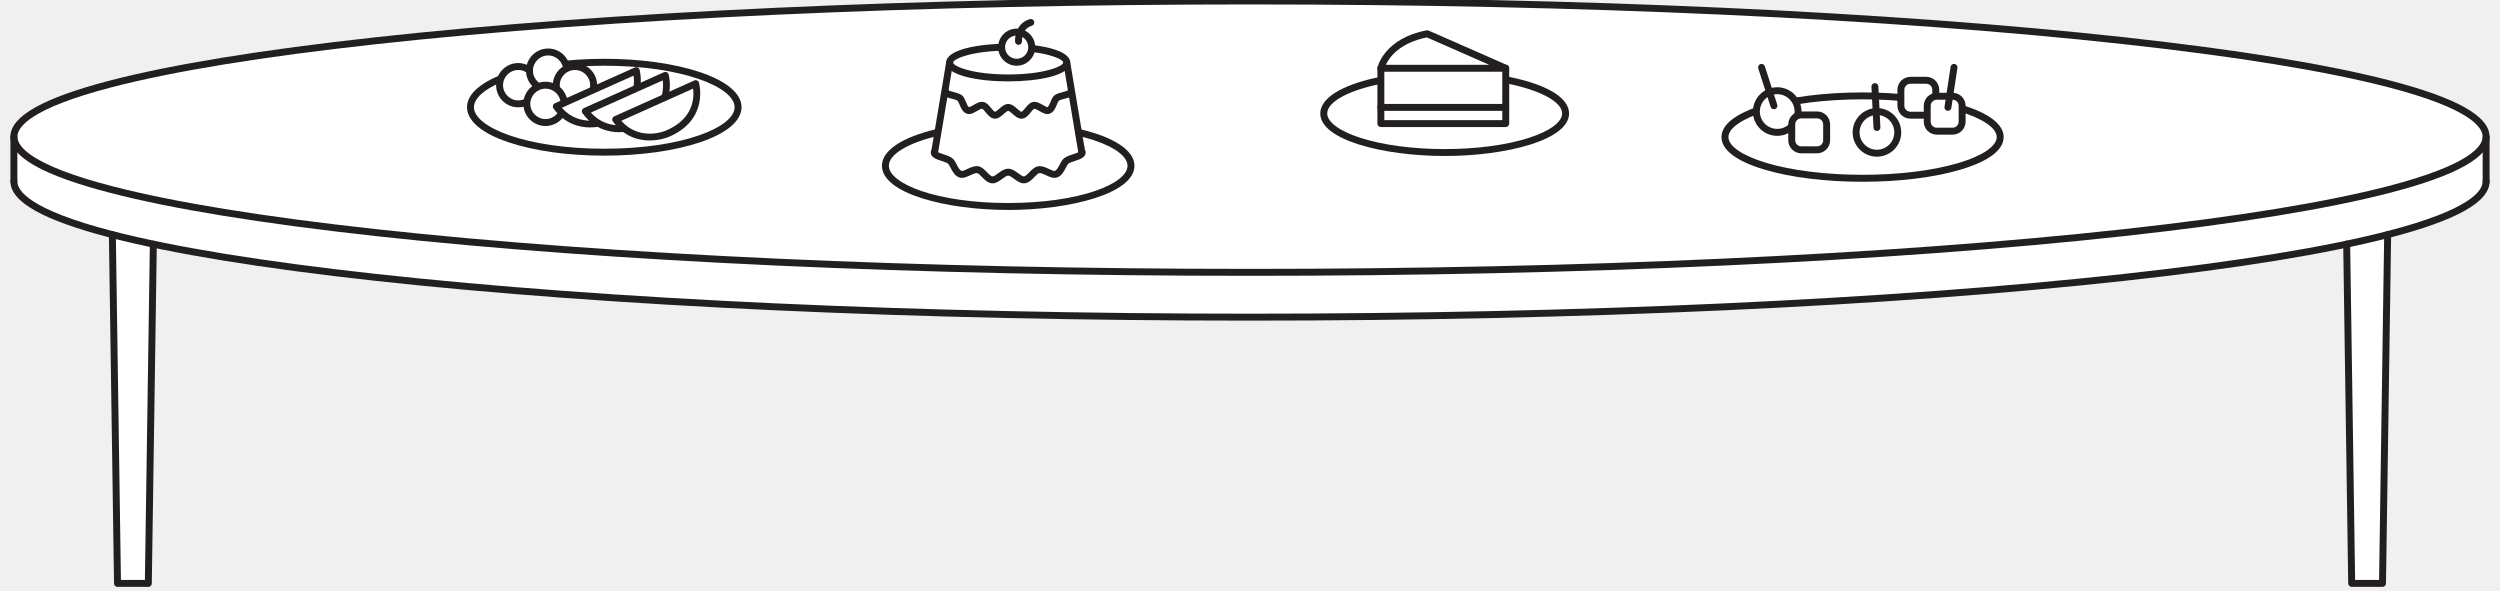
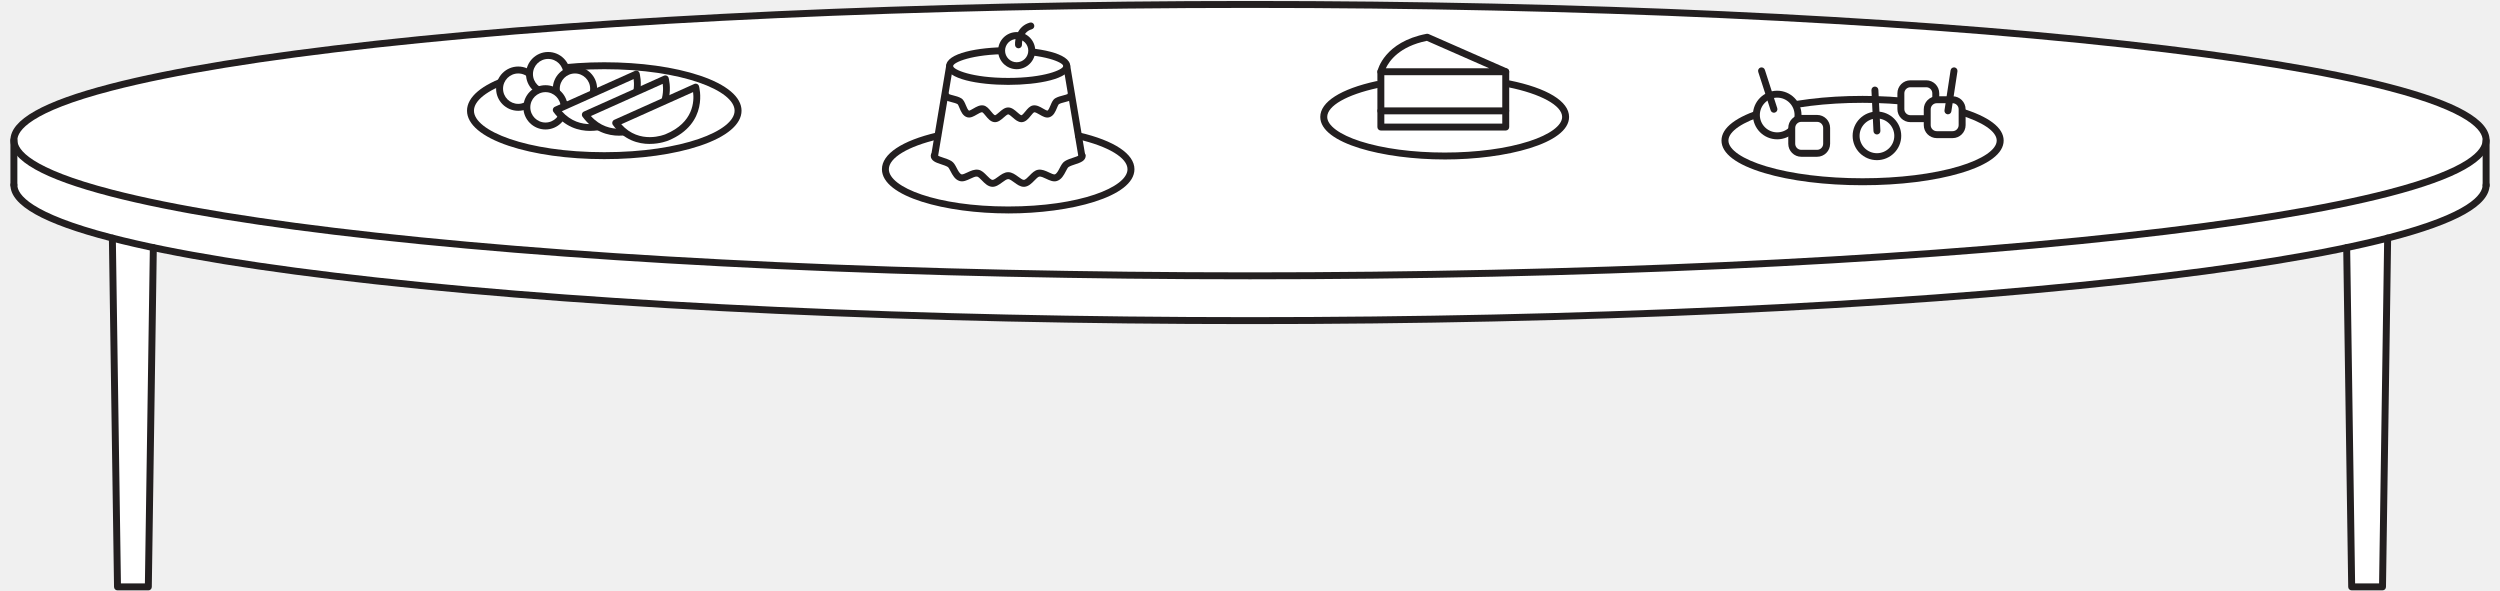
<svg xmlns="http://www.w3.org/2000/svg" width="720" height="170" viewBox="0 0 720 170" fill="none">
-   <g clip-path="url(#clip0_1943_88723)">
-     <path d="M360 0.432C163.388 0.432 4 17.928 4 39.512V52.412C4 57.848 14.112 63.024 32.38 67.728H32.36L33.84 168.176H42.716L44.156 70.46L44.092 70.444C103.46 82.952 222.64 91.492 360 91.492C497.36 91.492 616.54 82.952 675.908 70.444L675.844 70.46L677.284 168.176H686.16L687.64 67.724H687.62C705.888 63.024 716 57.848 716 52.412V39.512C716 17.928 556.612 0.432 360 0.432Z" fill="white" />
-     <path d="M360 79.44C264.872 79.44 175.436 75.372 108.16 67.988C75.416 64.392 49.7 60.204 31.724 55.54C12.396 50.52 3 45.228 3 39.36C3 33.492 12.396 28.196 31.724 23.18C49.7 18.516 75.416 14.328 108.16 10.732C175.436 3.344 264.872 -0.72 360 -0.72C455.128 -0.72 544.564 3.348 611.84 10.732C644.58 14.328 670.3 18.516 688.276 23.18C707.604 28.196 717 33.488 717 39.36C717 45.232 707.604 50.524 688.276 55.54C670.3 60.204 644.584 64.392 611.84 67.988C544.564 75.372 455.128 79.44 360 79.44ZM360 1.28C264.944 1.28 175.584 5.344 108.38 12.72C75.732 16.304 50.112 20.476 32.228 25.116C8.536 31.264 5 36.68 5 39.36C5 42.04 8.536 47.456 32.228 53.604C50.112 58.244 75.732 62.416 108.38 66C175.584 73.376 264.944 77.44 360 77.44C455.056 77.44 544.416 73.376 611.62 66C644.268 62.416 669.888 58.244 687.772 53.604C711.464 47.456 715 42.04 715 39.36C715 36.68 711.464 31.264 687.772 25.116C669.888 20.476 644.268 16.304 611.62 12.72C544.416 5.34 455.056 1.28 360 1.28Z" fill="#231F20" />
-     <path d="M360 92.34C264.872 92.34 175.436 88.272 108.16 80.888C75.416 77.292 49.7 73.104 31.724 68.44C12.396 63.424 3 58.132 3 52.26C3 51.708 3.448 51.26 4 51.26C4.552 51.26 5 51.708 5 52.26C5 54.94 8.536 60.356 32.228 66.504C50.112 71.144 75.732 75.316 108.38 78.9C175.584 86.276 264.944 90.34 360 90.34C455.056 90.34 544.416 86.276 611.62 78.9C644.268 75.316 669.888 71.144 687.772 66.504C711.464 60.356 715 54.94 715 52.26C715 51.708 715.448 51.26 716 51.26C716.552 51.26 717 51.708 717 52.26C717 58.132 707.604 63.424 688.276 68.44C670.3 73.104 644.584 77.292 611.84 80.888C544.564 88.272 455.128 92.34 360 92.34Z" fill="#231F20" />
-     <path d="M4 53.26C3.448 53.26 3 52.812 3 52.26V39.36C3 38.808 3.448 38.36 4 38.36C4.552 38.36 5 38.808 5 39.36V52.26C5 52.812 4.552 53.26 4 53.26Z" fill="#231F20" />
-     <path d="M42.715 169.024H33.84C33.291 169.024 32.847 168.584 32.84 168.04L31.36 67.588C31.352 67.036 31.791 66.58 32.343 66.572H32.359C32.904 66.572 33.352 67.008 33.359 67.556L34.828 167.024H41.731L43.16 70.296C43.167 69.744 43.615 69.304 44.175 69.312C44.727 69.32 45.167 69.776 45.16 70.328L43.719 168.044C43.712 168.592 43.267 169.028 42.719 169.028L42.715 169.024Z" fill="#231F20" />
-     <path d="M686.16 169.024H677.284C676.736 169.024 676.292 168.584 676.284 168.04L674.844 70.324C674.836 69.772 675.276 69.316 675.828 69.308C676.388 69.292 676.836 69.74 676.844 70.292L678.272 167.02H685.176L686.644 67.552C686.652 67 687.108 66.548 687.66 66.568C688.212 66.576 688.652 67.032 688.644 67.584L687.164 168.036C687.156 168.584 686.712 169.02 686.164 169.02L686.16 169.024Z" fill="#231F20" />
-     <path d="M290.36 60.464C272.484 60.464 253.996 55.7 253.996 47.732C253.996 43.356 259.764 39.5 269.816 37.156C270.352 37.032 270.892 37.364 271.016 37.904C271.14 38.44 270.808 38.98 270.268 39.104C261.464 41.156 255.992 44.464 255.992 47.736C255.992 52.92 269.8 58.468 290.356 58.468C310.912 58.468 324.72 52.92 324.72 47.736C324.72 44.452 319.22 41.14 310.364 39.088C309.828 38.964 309.492 38.424 309.616 37.888C309.74 37.348 310.276 37.016 310.816 37.14C320.924 39.484 326.72 43.348 326.72 47.74C326.72 55.708 308.232 60.472 290.356 60.472L290.36 60.464Z" fill="#231F20" />
-     <path d="M290.36 23.444C281.756 23.444 272.496 21.744 272.496 18.016C272.496 14.288 281.756 12.584 290.36 12.584C298.964 12.584 308.224 14.284 308.224 18.016C308.224 21.748 298.964 23.444 290.36 23.444ZM290.36 14.584C279.892 14.584 274.496 16.988 274.496 18.016C274.496 19.044 279.892 21.444 290.36 21.444C300.828 21.444 306.224 19.04 306.224 18.016C306.224 16.992 300.828 14.584 290.36 14.584Z" fill="#231F20" />
-     <path d="M294.849 52.8C293.829 52.8 292.941 52.148 292.085 51.52C291.485 51.076 290.801 50.576 290.361 50.576C289.921 50.576 289.241 51.076 288.637 51.52C287.725 52.188 286.785 52.88 285.685 52.796C284.485 52.7 283.585 51.78 282.793 50.964C282.337 50.496 281.765 49.912 281.421 49.852C280.933 49.768 280.141 50.144 279.445 50.472C278.433 50.948 277.389 51.444 276.357 51.128C275.013 50.716 274.329 49.4 273.777 48.344C273.533 47.872 273.197 47.228 272.973 47.092C272.441 46.768 271.717 46.532 271.017 46.304C269.629 45.848 268.053 45.336 268.053 43.836C268.053 43.284 268.501 42.836 269.053 42.836C269.577 42.836 270.005 43.24 270.049 43.752C270.273 43.956 271.089 44.224 271.637 44.404C272.405 44.656 273.277 44.94 274.009 45.384C274.713 45.812 275.121 46.592 275.549 47.424C275.945 48.188 276.397 49.052 276.941 49.22C277.229 49.308 278.013 48.94 278.589 48.668C279.557 48.212 280.653 47.696 281.761 47.888C282.745 48.056 283.497 48.828 284.225 49.576C284.773 50.136 285.393 50.772 285.841 50.808C286.201 50.84 286.893 50.328 287.453 49.916C288.301 49.292 289.265 48.584 290.361 48.584C291.457 48.584 292.421 49.292 293.269 49.916C293.825 50.324 294.525 50.84 294.881 50.808C295.333 50.772 295.949 50.136 296.497 49.576C297.225 48.828 297.977 48.056 298.961 47.888C300.069 47.696 301.165 48.216 302.133 48.672C302.705 48.944 303.489 49.312 303.781 49.224C304.325 49.056 304.777 48.192 305.173 47.428C305.605 46.6 306.013 45.816 306.713 45.388C307.445 44.944 308.317 44.66 309.085 44.408C309.637 44.228 310.453 43.96 310.677 43.756C310.721 43.244 311.149 42.84 311.673 42.84C312.225 42.84 312.673 43.288 312.673 43.84C312.673 45.34 311.097 45.852 309.705 46.308C309.005 46.536 308.285 46.772 307.749 47.096C307.525 47.232 307.189 47.876 306.945 48.348C306.397 49.404 305.713 50.72 304.365 51.132C303.337 51.448 302.289 50.956 301.277 50.476C300.577 50.144 299.785 49.772 299.301 49.856C298.957 49.916 298.389 50.5 297.929 50.968C297.137 51.78 296.237 52.704 295.037 52.8C294.973 52.804 294.909 52.808 294.849 52.808V52.8Z" fill="#231F20" />
-     <path d="M294.157 34.184C293.193 34.184 292.381 33.468 291.657 32.837C291.273 32.501 290.629 31.933 290.361 31.933C290.093 31.933 289.449 32.496 289.065 32.837C288.305 33.505 287.445 34.261 286.413 34.181C285.297 34.093 284.533 33.157 283.861 32.333C283.569 31.977 283.085 31.381 282.869 31.325C282.557 31.273 281.817 31.704 281.329 31.988C280.421 32.517 279.485 33.065 278.517 32.764C277.285 32.385 276.757 31.113 276.329 30.088C276.169 29.704 275.933 29.128 275.785 29.005C275.357 28.748 274.677 28.573 274.017 28.404C272.805 28.093 271.301 27.709 271.301 26.312C271.301 25.761 271.749 25.312 272.301 25.312C272.773 25.312 273.173 25.64 273.273 26.084C273.521 26.216 274.109 26.364 274.513 26.468C275.277 26.665 276.141 26.884 276.837 27.308C277.513 27.716 277.833 28.5 278.177 29.328C278.413 29.896 278.769 30.756 279.101 30.86C279.297 30.86 279.933 30.492 280.321 30.268C281.193 29.761 282.181 29.184 283.213 29.364C284.141 29.524 284.785 30.312 285.409 31.076C285.721 31.46 286.309 32.176 286.573 32.197C286.793 32.181 287.413 31.637 287.749 31.345C288.497 30.689 289.345 29.945 290.365 29.945C291.385 29.945 292.237 30.689 292.981 31.345C293.313 31.637 293.933 32.181 294.161 32.197C294.417 32.176 295.001 31.46 295.317 31.076C295.941 30.312 296.585 29.524 297.513 29.364C298.545 29.189 299.533 29.765 300.405 30.268C300.789 30.492 301.425 30.852 301.653 30.857C301.957 30.761 302.317 29.901 302.553 29.332C302.897 28.505 303.221 27.724 303.893 27.312C304.589 26.892 305.453 26.669 306.217 26.473C306.621 26.369 307.209 26.216 307.457 26.088C307.561 25.648 307.957 25.317 308.429 25.317C308.981 25.317 309.429 25.765 309.429 26.317C309.429 27.712 307.921 28.101 306.709 28.409C306.049 28.576 305.369 28.753 304.929 29.02C304.797 29.137 304.557 29.712 304.397 30.096C303.973 31.12 303.445 32.397 302.209 32.773C301.241 33.069 300.305 32.525 299.397 31.997C298.905 31.712 298.165 31.276 297.853 31.332C297.641 31.389 297.153 31.985 296.865 32.34C296.193 33.164 295.429 34.1 294.313 34.188C294.261 34.193 294.209 34.197 294.161 34.197L294.157 34.184Z" fill="#231F20" />
-     <path d="M311.549 44.832C311.069 44.832 310.645 44.484 310.565 43.996L306.241 18.18C306.149 17.636 306.517 17.12 307.061 17.028C307.605 16.936 308.121 17.304 308.213 17.848L312.537 43.664C312.629 44.208 312.261 44.724 311.717 44.816C311.661 44.824 311.605 44.828 311.549 44.828V44.832Z" fill="#231F20" />
-     <path d="M269.172 44.832C269.116 44.832 269.06 44.828 269.004 44.82C268.46 44.728 268.092 44.212 268.184 43.668L272.508 17.852C272.6 17.308 273.116 16.94 273.66 17.032C274.204 17.124 274.572 17.64 274.48 18.184L270.156 44C270.076 44.488 269.652 44.836 269.172 44.836V44.832Z" fill="#231F20" />
-     <path d="M292.803 17.928C295.202 17.928 297.147 15.983 297.147 13.584C297.147 11.185 295.202 9.24 292.803 9.24C290.404 9.24 288.459 11.185 288.459 13.584C288.459 15.983 290.404 17.928 292.803 17.928Z" fill="white" />
-     <path d="M292.803 18.928C289.855 18.928 287.459 16.532 287.459 13.584C287.459 10.636 289.855 8.24 292.803 8.24C295.751 8.24 298.147 10.636 298.147 13.584C298.147 16.532 295.751 18.928 292.803 18.928ZM292.803 10.24C290.959 10.24 289.459 11.74 289.459 13.584C289.459 15.428 290.959 16.928 292.803 16.928C294.647 16.928 296.147 15.428 296.147 13.584C296.147 11.74 294.647 10.24 292.803 10.24Z" fill="#231F20" />
-     <path d="M293.328 12.912C292.8 12.912 292.36 12.5 292.332 11.968C292.236 10.176 293.004 6.52 296.612 5.508C297.144 5.36 297.696 5.668 297.844 6.2C297.992 6.732 297.684 7.284 297.152 7.432C294.196 8.264 294.324 11.716 294.328 11.864C294.352 12.416 293.928 12.884 293.38 12.912C293.364 12.912 293.344 12.912 293.328 12.912Z" fill="#231F20" />
-     <path d="M174.032 44.828C163.636 44.828 153.844 43.464 146.468 40.984C138.752 38.392 134.5 34.8 134.5 30.88C134.5 26.96 138.748 23.368 146.468 20.776C153.844 18.296 163.636 16.932 174.032 16.932C184.428 16.932 194.22 18.296 201.596 20.776C209.312 23.368 213.564 26.96 213.564 30.88C213.564 34.8 209.316 38.392 201.596 40.984C194.22 43.464 184.428 44.828 174.032 44.828ZM174.032 18.928C151.58 18.928 136.5 25.108 136.5 30.88C136.5 36.652 151.58 42.832 174.032 42.832C196.484 42.832 211.564 36.652 211.564 30.88C211.564 25.108 196.484 18.928 174.032 18.928Z" fill="#231F20" />
-     <path d="M149.253 29.912C152.222 29.912 154.629 27.505 154.629 24.536C154.629 21.567 152.222 19.16 149.253 19.16C146.284 19.16 143.877 21.567 143.877 24.536C143.877 27.505 146.284 29.912 149.253 29.912Z" fill="white" />
-     <path d="M149.253 30.912C145.737 30.912 142.877 28.052 142.877 24.536C142.877 21.02 145.737 18.16 149.253 18.16C152.769 18.16 155.629 21.02 155.629 24.536C155.629 28.052 152.769 30.912 149.253 30.912ZM149.253 20.16C146.841 20.16 144.877 22.124 144.877 24.536C144.877 26.948 146.841 28.912 149.253 28.912C151.665 28.912 153.629 26.948 153.629 24.536C153.629 22.124 151.665 20.16 149.253 20.16Z" fill="#231F20" />
-     <path d="M157.868 25.724C160.837 25.724 163.244 23.317 163.244 20.348C163.244 17.379 160.837 14.972 157.868 14.972C154.899 14.972 152.492 17.379 152.492 20.348C152.492 23.317 154.899 25.724 157.868 25.724Z" fill="white" />
-     <path d="M157.868 26.724C154.352 26.724 151.492 23.864 151.492 20.348C151.492 16.832 154.352 13.972 157.868 13.972C161.384 13.972 164.244 16.832 164.244 20.348C164.244 23.864 161.384 26.724 157.868 26.724ZM157.868 15.972C155.456 15.972 153.492 17.936 153.492 20.348C153.492 22.76 155.456 24.724 157.868 24.724C160.28 24.724 162.244 22.76 162.244 20.348C162.244 17.936 160.28 15.972 157.868 15.972Z" fill="#231F20" />
-     <path d="M165.589 29.912C168.558 29.912 170.965 27.505 170.965 24.536C170.965 21.567 168.558 19.16 165.589 19.16C162.62 19.16 160.213 21.567 160.213 24.536C160.213 27.505 162.62 29.912 165.589 29.912Z" fill="white" />
-     <path d="M165.589 30.912C162.073 30.912 159.213 28.052 159.213 24.536C159.213 21.02 162.073 18.16 165.589 18.16C169.105 18.16 171.965 21.02 171.965 24.536C171.965 28.052 169.105 30.912 165.589 30.912ZM165.589 20.16C163.177 20.16 161.213 22.124 161.213 24.536C161.213 26.948 163.177 28.912 165.589 28.912C168.001 28.912 169.965 26.948 169.965 24.536C169.965 22.124 168.001 20.16 165.589 20.16Z" fill="#231F20" />
-     <path d="M157.105 35.289C160.074 35.289 162.481 32.882 162.481 29.913C162.481 26.944 160.074 24.537 157.105 24.537C154.135 24.537 151.729 26.944 151.729 29.913C151.729 32.882 154.135 35.289 157.105 35.289Z" fill="white" />
-     <path d="M157.105 36.289C153.589 36.289 150.729 33.429 150.729 29.913C150.729 26.397 153.589 23.537 157.105 23.537C160.621 23.537 163.481 26.397 163.481 29.913C163.481 33.429 160.621 36.289 157.105 36.289ZM157.105 25.537C154.693 25.537 152.729 27.501 152.729 29.913C152.729 32.325 154.693 34.289 157.105 34.289C159.517 34.289 161.481 32.325 161.481 29.913C161.481 27.501 159.517 25.537 157.105 25.537Z" fill="#231F20" />
-     <path d="M160.213 30.66L183.233 20.344C183.233 20.344 186.145 30.184 174.965 34.816C174.965 34.816 166.085 38.624 160.213 30.66Z" fill="white" />
-     <path d="M169.989 36.704C166.749 36.704 162.641 35.636 159.409 31.256C159.229 31.012 159.169 30.7 159.245 30.408C159.321 30.116 159.529 29.872 159.805 29.748L182.825 19.432C183.089 19.312 183.389 19.316 183.653 19.432C183.917 19.552 184.113 19.78 184.193 20.056C184.225 20.164 187.221 30.816 175.349 35.736C175.309 35.752 173.033 36.696 169.989 36.696V36.704ZM161.805 31.044C167.081 36.972 174.253 34.036 174.569 33.9C182.689 30.536 182.825 24.34 182.489 21.776L161.801 31.044H161.805Z" fill="#231F20" />
-     <path d="M168.584 32.036L191.604 21.72C191.604 21.72 194.516 31.56 183.336 36.192C183.336 36.192 174.456 40 168.584 32.036Z" fill="white" />
-     <path d="M178.36 38.08C175.12 38.08 171.012 37.012 167.78 32.632C167.6 32.388 167.54 32.076 167.616 31.784C167.692 31.492 167.9 31.248 168.176 31.124L191.196 20.808C191.46 20.688 191.76 20.692 192.024 20.808C192.288 20.928 192.484 21.156 192.564 21.432C192.596 21.54 195.592 32.192 183.72 37.112C183.68 37.128 181.404 38.072 178.36 38.072V38.08ZM170.18 32.42C175.496 38.368 182.864 35.312 182.944 35.276C191.064 31.912 191.2 25.716 190.868 23.152L170.18 32.42Z" fill="#231F20" />
-     <path d="M177.328 34.412L200.348 24.096C200.348 24.096 203.26 33.936 192.08 38.568C192.08 38.568 183.2 42.376 177.328 34.412Z" fill="white" />
-     <path d="M187.104 40.456C183.868 40.456 179.756 39.388 176.524 35.008C176.344 34.764 176.284 34.452 176.36 34.16C176.436 33.868 176.644 33.624 176.92 33.5L199.94 23.184C200.204 23.064 200.504 23.068 200.768 23.184C201.032 23.304 201.228 23.532 201.308 23.808C201.34 23.916 204.336 34.568 192.464 39.488C192.424 39.504 190.148 40.448 187.104 40.448V40.456ZM178.924 34.792C184.2 40.72 191.372 37.784 191.688 37.648C199.808 34.284 199.944 28.088 199.608 25.524L178.92 34.792H178.924Z" fill="#231F20" />
-     <path d="M416.068 44.924C398.456 44.924 380.236 40.34 380.236 32.676C380.236 28.364 386.12 24.608 396.38 22.372C396.92 22.252 397.452 22.596 397.572 23.136C397.688 23.676 397.348 24.208 396.808 24.328C387.82 26.288 382.24 29.488 382.24 32.68C382.24 35.144 385.796 37.76 391.748 39.684C398.232 41.776 406.868 42.932 416.068 42.932C425.268 42.932 433.908 41.78 440.388 39.684C446.344 37.76 449.896 35.144 449.896 32.68C449.896 29.388 443.772 26.024 434.292 24.112C433.752 24.004 433.4 23.476 433.508 22.936C433.616 22.396 434.144 22.044 434.688 22.152C445.624 24.356 451.896 28.196 451.896 32.68C451.896 40.348 433.68 44.928 416.064 44.928L416.068 44.924Z" fill="#231F20" />
-     <path d="M433.652 36.592H397.687C397.135 36.592 396.688 36.144 396.688 35.592V19.66C396.688 19.108 397.135 18.66 397.687 18.66C398.239 18.66 398.687 19.108 398.687 19.66V34.592H432.652V19.66C432.652 19.108 433.1 18.66 433.652 18.66C434.204 18.66 434.652 19.108 434.652 19.66V35.592C434.652 36.144 434.204 36.592 433.652 36.592Z" fill="#231F20" />
-     <path d="M433.652 31.924H397.687C397.135 31.924 396.688 31.476 396.688 30.924C396.688 30.372 397.135 29.924 397.687 29.924H433.652C434.204 29.924 434.652 30.372 434.652 30.924C434.652 31.476 434.204 31.924 433.652 31.924Z" fill="#231F20" />
-     <path d="M433.652 20.66H397.688C397.384 20.66 397.096 20.524 396.908 20.284C396.72 20.048 396.648 19.736 396.712 19.44C396.788 19.1 398.708 11.064 410.86 8.74C411.06 8.7 411.264 8.724 411.452 8.808L434.056 18.74C434.488 18.932 434.728 19.4 434.632 19.86C434.536 20.324 434.128 20.656 433.652 20.656V20.66ZM399.12 18.66H428.892L410.932 10.768C403.012 12.372 400.1 16.564 399.12 18.66Z" fill="#231F20" />
-     <path d="M536.421 52.348C525.741 52.348 515.685 51.1 508.109 48.828C500.049 46.416 495.789 43.18 495.789 39.48C495.789 35.78 500.049 32.544 508.109 30.132C515.685 27.864 525.741 26.616 536.421 26.616C547.101 26.616 557.157 27.864 564.733 30.132C572.793 32.544 577.053 35.78 577.053 39.48C577.053 43.18 572.793 46.416 564.733 48.828C557.157 51.096 547.101 52.348 536.421 52.348ZM536.421 28.612C525.929 28.612 516.077 29.832 508.685 32.044C501.865 34.088 497.789 36.864 497.789 39.476C497.789 42.088 501.861 44.868 508.685 46.908C516.081 49.124 525.929 50.34 536.421 50.34C546.913 50.34 556.765 49.12 564.157 46.908C570.981 44.864 575.053 42.088 575.053 39.476C575.053 36.864 570.981 34.084 564.157 32.044C556.761 29.828 546.913 28.612 536.421 28.612Z" fill="#231F20" />
-     <path d="M511.836 38.124C515.15 38.124 517.836 35.438 517.836 32.124C517.836 28.81 515.15 26.124 511.836 26.124C508.522 26.124 505.836 28.81 505.836 32.124C505.836 35.438 508.522 38.124 511.836 38.124Z" fill="white" />
-     <path d="M511.836 39.124C507.976 39.124 504.836 35.984 504.836 32.124C504.836 28.264 507.976 25.124 511.836 25.124C515.696 25.124 518.836 28.264 518.836 32.124C518.836 35.984 515.696 39.124 511.836 39.124ZM511.836 27.12C509.08 27.12 506.836 29.364 506.836 32.12C506.836 34.876 509.08 37.12 511.836 37.12C514.592 37.12 516.836 34.876 516.836 32.12C516.836 29.364 514.592 27.12 511.836 27.12Z" fill="#231F20" />
-     <path d="M540.557 44.124C543.87 44.124 546.557 41.438 546.557 38.124C546.557 34.81 543.87 32.124 540.557 32.124C537.243 32.124 534.557 34.81 534.557 38.124C534.557 41.438 537.243 44.124 540.557 44.124Z" fill="white" />
-     <path d="M540.557 45.124C536.697 45.124 533.557 41.984 533.557 38.124C533.557 34.264 536.697 31.124 540.557 31.124C544.417 31.124 547.557 34.264 547.557 38.124C547.557 41.984 544.417 45.124 540.557 45.124ZM540.557 33.124C537.801 33.124 535.557 35.368 535.557 38.124C535.557 40.88 537.801 43.124 540.557 43.124C543.313 43.124 545.557 40.88 545.557 38.124C545.557 35.368 543.313 33.124 540.557 33.124Z" fill="#231F20" />
-     <path d="M523.325 33.096H518.769C517.252 33.096 516.021 34.327 516.021 35.844V40.4C516.021 41.918 517.252 43.148 518.769 43.148H523.325C524.843 43.148 526.073 41.918 526.073 40.4V35.844C526.073 34.327 524.843 33.096 523.325 33.096Z" fill="white" />
-     <path d="M523.325 44.152H518.769C516.701 44.152 515.021 42.472 515.021 40.404V35.848C515.021 33.78 516.701 32.1 518.769 32.1H523.325C525.393 32.1 527.073 33.78 527.073 35.848V40.404C527.073 42.472 525.393 44.152 523.325 44.152ZM518.769 34.096C517.805 34.096 517.021 34.88 517.021 35.844V40.4C517.021 41.364 517.805 42.148 518.769 42.148H523.325C524.289 42.148 525.073 41.364 525.073 40.4V35.844C525.073 34.88 524.289 34.096 523.325 34.096H518.769Z" fill="#231F20" />
-     <path d="M554.755 23.124H550.199C548.681 23.124 547.451 24.354 547.451 25.872V30.428C547.451 31.946 548.681 33.176 550.199 33.176H554.755C556.273 33.176 557.503 31.946 557.503 30.428V25.872C557.503 24.354 556.273 23.124 554.755 23.124Z" fill="white" />
-     <path d="M554.755 34.18H550.199C548.131 34.18 546.451 32.5 546.451 30.432V25.876C546.451 23.808 548.131 22.128 550.199 22.128H554.755C556.823 22.128 558.503 23.808 558.503 25.876V30.432C558.503 32.5 556.823 34.18 554.755 34.18ZM550.199 24.124C549.235 24.124 548.451 24.908 548.451 25.872V30.428C548.451 31.392 549.235 32.176 550.199 32.176H554.755C555.719 32.176 556.503 31.392 556.503 30.428V25.872C556.503 24.908 555.719 24.124 554.755 24.124H550.199Z" fill="#231F20" />
-     <path d="M562.345 27.724H557.789C556.271 27.724 555.041 28.954 555.041 30.472V35.028C555.041 36.546 556.271 37.776 557.789 37.776H562.345C563.863 37.776 565.093 36.546 565.093 35.028V30.472C565.093 28.954 563.863 27.724 562.345 27.724Z" fill="white" />
-     <path d="M562.349 38.78H557.793C555.725 38.78 554.045 37.1 554.045 35.032V30.476C554.045 28.408 555.725 26.728 557.793 26.728H562.349C564.417 26.728 566.097 28.408 566.097 30.476V35.032C566.097 37.1 564.417 38.78 562.349 38.78ZM557.789 28.724C556.825 28.724 556.041 29.508 556.041 30.472V35.028C556.041 35.992 556.825 36.776 557.789 36.776H562.345C563.309 36.776 564.093 35.992 564.093 35.028V30.472C564.093 29.508 563.309 28.724 562.345 28.724H557.789Z" fill="#231F20" />
-     <path d="M510.896 31.464C510.472 31.464 510.08 31.196 509.944 30.772L506.372 19.712C506.204 19.188 506.492 18.624 507.016 18.452C507.54 18.284 508.104 18.572 508.276 19.096L511.848 30.156C512.016 30.68 511.728 31.244 511.204 31.416C511.1 31.448 511 31.464 510.896 31.464Z" fill="#231F20" />
-     <path d="M561.005 31.924C560.953 31.924 560.905 31.924 560.853 31.912C560.309 31.828 559.933 31.32 560.013 30.772L561.765 19.252C561.849 18.704 562.361 18.332 562.905 18.412C563.449 18.496 563.825 19.004 563.745 19.552L561.993 31.072C561.917 31.568 561.493 31.92 561.005 31.92V31.924Z" fill="#231F20" />
-     <path d="M540.556 37.728C540.028 37.728 539.584 37.312 539.56 36.776L538.976 24.98C538.948 24.428 539.372 23.96 539.924 23.932C540.476 23.908 540.944 24.328 540.972 24.88L541.556 36.676C541.584 37.228 541.16 37.696 540.608 37.724C540.592 37.724 540.576 37.724 540.556 37.724V37.728Z" fill="#231F20" />
-     <path d="M716 53.428C715.448 53.428 715 52.98 715 52.428V39.528C715 38.976 715.448 38.528 716 38.528C716.552 38.528 717 38.976 717 39.528V52.428C717 52.98 716.552 53.428 716 53.428Z" fill="#231F20" />
+   <g clip-path="url(#clip0_2054_95055)">
+     <path d="M360 1.432C163.388 1.432 4 18.928 4 40.512V53.412C4 58.848 14.112 64.024 32.38 68.728H32.36L33.84 169.176H42.716L44.156 71.46L44.092 71.444C103.46 83.952 222.64 92.492 360 92.492C497.36 92.492 616.54 83.952 675.908 71.444L675.844 71.46L677.284 169.176H686.16L687.64 68.724H687.62C705.888 64.024 716 58.848 716 53.412V40.512C716 18.928 556.612 1.432 360 1.432Z" fill="white" />
+     <path d="M360 80.44C264.872 80.44 175.436 76.372 108.16 68.988C75.416 65.392 49.7 61.204 31.724 56.54C12.396 51.52 3 46.228 3 40.36C3 34.492 12.396 29.196 31.724 24.18C49.7 19.516 75.416 15.328 108.16 11.732C175.436 4.344 264.872 0.28 360 0.28C455.128 0.28 544.564 4.348 611.84 11.732C644.58 15.328 670.3 19.516 688.276 24.18C707.604 29.196 717 34.488 717 40.36C717 46.232 707.604 51.524 688.276 56.54C670.3 61.204 644.584 65.392 611.84 68.988C544.564 76.372 455.128 80.44 360 80.44ZM360 2.28C264.944 2.28 175.584 6.344 108.38 13.72C75.732 17.304 50.112 21.476 32.228 26.116C8.536 32.264 5 37.68 5 40.36C5 43.04 8.536 48.456 32.228 54.604C50.112 59.244 75.732 63.416 108.38 67C175.584 74.376 264.944 78.44 360 78.44C455.056 78.44 544.416 74.376 611.62 67C644.268 63.416 669.888 59.244 687.772 54.604C711.464 48.456 715 43.04 715 40.36C715 37.68 711.464 32.264 687.772 26.116C669.888 21.476 644.268 17.304 611.62 13.72C544.416 6.34 455.056 2.28 360 2.28Z" fill="#231F20" />
+     <path d="M360 93.34C264.872 93.34 175.436 89.272 108.16 81.888C75.416 78.292 49.7 74.104 31.724 69.44C12.396 64.424 3 59.132 3 53.26C3 52.708 3.448 52.26 4 52.26C4.552 52.26 5 52.708 5 53.26C5 55.94 8.536 61.356 32.228 67.504C50.112 72.144 75.732 76.316 108.38 79.9C175.584 87.276 264.944 91.34 360 91.34C455.056 91.34 544.416 87.276 611.62 79.9C644.268 76.316 669.888 72.144 687.772 67.504C711.464 61.356 715 55.94 715 53.26C715 52.708 715.448 52.26 716 52.26C716.552 52.26 717 52.708 717 53.26C717 59.132 707.604 64.424 688.276 69.44C670.3 74.104 644.584 78.292 611.84 81.888C544.564 89.272 455.128 93.34 360 93.34Z" fill="#231F20" />
+     <path d="M4 54.26C3.448 54.26 3 53.812 3 53.26V40.36C3 39.808 3.448 39.36 4 39.36C4.552 39.36 5 39.808 5 40.36V53.26C5 53.812 4.552 54.26 4 54.26Z" fill="#231F20" />
+     <path d="M42.715 170.024H33.84C33.291 170.024 32.847 169.584 32.84 169.04L31.36 68.588C31.352 68.036 31.791 67.58 32.343 67.572H32.359C32.904 67.572 33.352 68.008 33.359 68.556L34.828 168.024H41.731L43.16 71.296C43.167 70.744 43.615 70.304 44.175 70.312C44.727 70.32 45.167 70.776 45.16 71.328L43.719 169.044C43.712 169.592 43.267 170.028 42.719 170.028L42.715 170.024Z" fill="#231F20" />
+     <path d="M686.16 170.024H677.284C676.736 170.024 676.292 169.584 676.284 169.04L674.844 71.324C674.836 70.772 675.276 70.316 675.828 70.308C676.388 70.292 676.836 70.74 676.844 71.292L678.272 168.02H685.176L686.644 68.552C686.652 68 687.108 67.548 687.66 67.568C688.212 67.576 688.652 68.032 688.644 68.584L687.164 169.036C687.156 169.584 686.712 170.02 686.164 170.02L686.16 170.024Z" fill="#231F20" />
+     <path d="M290.36 61.464C272.484 61.464 253.996 56.7 253.996 48.732C253.996 44.356 259.764 40.5 269.816 38.156C270.352 38.032 270.892 38.364 271.016 38.904C271.14 39.44 270.808 39.98 270.268 40.104C261.464 42.156 255.992 45.464 255.992 48.736C255.992 53.92 269.8 59.468 290.356 59.468C310.912 59.468 324.72 53.92 324.72 48.736C324.72 45.452 319.22 42.14 310.364 40.088C309.828 39.964 309.492 39.424 309.616 38.888C309.74 38.348 310.276 38.016 310.816 38.14C320.924 40.484 326.72 44.348 326.72 48.74C326.72 56.708 308.232 61.472 290.356 61.472L290.36 61.464Z" fill="#231F20" />
+     <path d="M290.36 24.444C281.756 24.444 272.496 22.744 272.496 19.016C272.496 15.288 281.756 13.584 290.36 13.584C298.964 13.584 308.224 15.284 308.224 19.016C308.224 22.748 298.964 24.444 290.36 24.444ZM290.36 15.584C279.892 15.584 274.496 17.988 274.496 19.016C274.496 20.044 279.892 22.444 290.36 22.444C300.828 22.444 306.224 20.04 306.224 19.016C306.224 17.992 300.828 15.584 290.36 15.584Z" fill="#231F20" />
+     <path d="M294.849 53.8C293.829 53.8 292.941 53.148 292.085 52.52C291.485 52.076 290.801 51.576 290.361 51.576C289.921 51.576 289.241 52.076 288.637 52.52C287.725 53.188 286.785 53.88 285.685 53.796C284.485 53.7 283.585 52.78 282.793 51.964C282.337 51.496 281.765 50.912 281.421 50.852C280.933 50.768 280.141 51.144 279.445 51.472C278.433 51.948 277.389 52.444 276.357 52.128C275.013 51.716 274.329 50.4 273.777 49.344C273.533 48.872 273.197 48.228 272.973 48.092C272.441 47.768 271.717 47.532 271.017 47.304C269.629 46.848 268.053 46.336 268.053 44.836C268.053 44.284 268.501 43.836 269.053 43.836C269.577 43.836 270.005 44.24 270.049 44.752C270.273 44.956 271.089 45.224 271.637 45.404C272.405 45.656 273.277 45.94 274.009 46.384C274.713 46.812 275.121 47.592 275.549 48.424C275.945 49.188 276.397 50.052 276.941 50.22C277.229 50.308 278.013 49.94 278.589 49.668C279.557 49.212 280.653 48.696 281.761 48.888C282.745 49.056 283.497 49.828 284.225 50.576C284.773 51.136 285.393 51.772 285.841 51.808C286.201 51.84 286.893 51.328 287.453 50.916C288.301 50.292 289.265 49.584 290.361 49.584C291.457 49.584 292.421 50.292 293.269 50.916C293.825 51.324 294.525 51.84 294.881 51.808C295.333 51.772 295.949 51.136 296.497 50.576C297.225 49.828 297.977 49.056 298.961 48.888C300.069 48.696 301.165 49.216 302.133 49.672C302.705 49.944 303.489 50.312 303.781 50.224C304.325 50.056 304.777 49.192 305.173 48.428C305.605 47.6 306.013 46.816 306.713 46.388C307.445 45.944 308.317 45.66 309.085 45.408C309.637 45.228 310.453 44.96 310.677 44.756C310.721 44.244 311.149 43.84 311.673 43.84C312.225 43.84 312.673 44.288 312.673 44.84C312.673 46.34 311.097 46.852 309.705 47.308C309.005 47.536 308.285 47.772 307.749 48.096C307.525 48.232 307.189 48.876 306.945 49.348C306.397 50.404 305.713 51.72 304.365 52.132C303.337 52.448 302.289 51.956 301.277 51.476C300.577 51.144 299.785 50.772 299.301 50.856C298.957 50.916 298.389 51.5 297.929 51.968C297.137 52.78 296.237 53.704 295.037 53.8C294.973 53.804 294.909 53.808 294.849 53.808V53.8Z" fill="#231F20" />
+     <path d="M294.157 35.184C293.193 35.184 292.381 34.468 291.657 33.836C291.273 33.5 290.629 32.932 290.361 32.932C290.093 32.932 289.449 33.496 289.065 33.836C288.305 34.504 287.445 35.26 286.413 35.18C285.297 35.092 284.533 34.156 283.861 33.332C283.569 32.976 283.085 32.38 282.869 32.324C282.557 32.272 281.817 32.704 281.329 32.988C280.421 33.516 279.485 34.064 278.517 33.764C277.285 33.384 276.757 32.112 276.329 31.088C276.169 30.704 275.933 30.128 275.785 30.004C275.357 29.748 274.677 29.572 274.017 29.404C272.805 29.092 271.301 28.708 271.301 27.312C271.301 26.76 271.749 26.312 272.301 26.312C272.773 26.312 273.173 26.64 273.273 27.084C273.521 27.216 274.109 27.364 274.513 27.468C275.277 27.664 276.141 27.884 276.837 28.308C277.513 28.716 277.833 29.5 278.177 30.328C278.413 30.896 278.769 31.756 279.101 31.86C279.297 31.86 279.933 31.492 280.321 31.268C281.193 30.76 282.181 30.184 283.213 30.364C284.141 30.524 284.785 31.312 285.409 32.076C285.721 32.46 286.309 33.176 286.573 33.196C286.793 33.18 287.413 32.636 287.749 32.344C288.497 31.688 289.345 30.944 290.365 30.944C291.385 30.944 292.237 31.688 292.981 32.344C293.313 32.636 293.933 33.18 294.161 33.196C294.417 33.176 295.001 32.46 295.317 32.076C295.941 31.312 296.585 30.524 297.513 30.364C298.545 30.188 299.533 30.764 300.405 31.268C300.789 31.492 301.425 31.852 301.653 31.856C301.957 31.76 302.317 30.9 302.553 30.332C302.897 29.504 303.221 28.724 303.893 28.312C304.589 27.892 305.453 27.668 306.217 27.472C306.621 27.368 307.209 27.216 307.457 27.088C307.561 26.648 307.957 26.316 308.429 26.316C308.981 26.316 309.429 26.764 309.429 27.316C309.429 28.712 307.921 29.1 306.709 29.408C306.049 29.576 305.369 29.752 304.929 30.02C304.797 30.136 304.557 30.712 304.397 31.096C303.973 32.12 303.445 33.396 302.209 33.772C301.241 34.068 300.305 33.524 299.397 32.996C298.905 32.712 298.165 32.276 297.853 32.332C297.641 32.388 297.153 32.984 296.865 33.34C296.193 34.164 295.429 35.1 294.313 35.188C294.261 35.192 294.209 35.196 294.161 35.196L294.157 35.184Z" fill="#231F20" />
+     <path d="M311.549 45.832C311.069 45.832 310.645 45.484 310.565 44.996L306.241 19.18C306.149 18.636 306.517 18.12 307.061 18.028C307.605 17.936 308.121 18.304 308.213 18.848L312.537 44.664C312.629 45.208 312.261 45.724 311.717 45.816C311.661 45.824 311.605 45.828 311.549 45.828V45.832Z" fill="#231F20" />
+     <path d="M269.172 45.832C269.116 45.832 269.06 45.828 269.004 45.82C268.46 45.728 268.092 45.212 268.184 44.668L272.508 18.852C272.6 18.308 273.116 17.94 273.66 18.032C274.204 18.124 274.572 18.64 274.48 19.184L270.156 45C270.076 45.488 269.652 45.836 269.172 45.836V45.832Z" fill="#231F20" />
+     <path d="M292.803 18.928C295.202 18.928 297.147 16.983 297.147 14.584C297.147 12.185 295.202 10.24 292.803 10.24C290.404 10.24 288.459 12.185 288.459 14.584C288.459 16.983 290.404 18.928 292.803 18.928Z" fill="white" />
+     <path d="M292.803 19.928C289.855 19.928 287.459 17.532 287.459 14.584C287.459 11.636 289.855 9.24 292.803 9.24C295.751 9.24 298.147 11.636 298.147 14.584C298.147 17.532 295.751 19.928 292.803 19.928ZM292.803 11.24C290.959 11.24 289.459 12.74 289.459 14.584C289.459 16.428 290.959 17.928 292.803 17.928C294.647 17.928 296.147 16.428 296.147 14.584C296.147 12.74 294.647 11.24 292.803 11.24Z" fill="#231F20" />
+     <path d="M293.328 13.912C292.8 13.912 292.36 13.5 292.332 12.968C292.236 11.176 293.004 7.52 296.612 6.508C297.144 6.36 297.696 6.668 297.844 7.2C297.992 7.732 297.684 8.284 297.152 8.432C294.196 9.264 294.324 12.716 294.328 12.864C294.352 13.416 293.928 13.884 293.38 13.912C293.364 13.912 293.344 13.912 293.328 13.912Z" fill="#231F20" />
+     <path d="M174.032 45.828C163.636 45.828 153.844 44.464 146.468 41.984C138.752 39.392 134.5 35.8 134.5 31.88C134.5 27.96 138.748 24.368 146.468 21.776C153.844 19.296 163.636 17.932 174.032 17.932C184.428 17.932 194.22 19.296 201.596 21.776C209.312 24.368 213.564 27.96 213.564 31.88C213.564 35.8 209.316 39.392 201.596 41.984C194.22 44.464 184.428 45.828 174.032 45.828ZM174.032 19.928C151.58 19.928 136.5 26.108 136.5 31.88C136.5 37.652 151.58 43.832 174.032 43.832C196.484 43.832 211.564 37.652 211.564 31.88C211.564 26.108 196.484 19.928 174.032 19.928Z" fill="#231F20" />
+     <path d="M149.253 30.912C152.222 30.912 154.629 28.505 154.629 25.536C154.629 22.567 152.222 20.16 149.253 20.16C146.284 20.16 143.877 22.567 143.877 25.536C143.877 28.505 146.284 30.912 149.253 30.912Z" fill="white" />
+     <path d="M149.253 31.912C145.737 31.912 142.877 29.052 142.877 25.536C142.877 22.02 145.737 19.16 149.253 19.16C152.769 19.16 155.629 22.02 155.629 25.536C155.629 29.052 152.769 31.912 149.253 31.912ZM149.253 21.16C146.841 21.16 144.877 23.124 144.877 25.536C144.877 27.948 146.841 29.912 149.253 29.912C151.665 29.912 153.629 27.948 153.629 25.536C153.629 23.124 151.665 21.16 149.253 21.16Z" fill="#231F20" />
+     <path d="M157.868 26.724C160.837 26.724 163.244 24.317 163.244 21.348C163.244 18.379 160.837 15.972 157.868 15.972C154.899 15.972 152.492 18.379 152.492 21.348C152.492 24.317 154.899 26.724 157.868 26.724Z" fill="white" />
+     <path d="M157.868 27.724C154.352 27.724 151.492 24.864 151.492 21.348C151.492 17.832 154.352 14.972 157.868 14.972C161.384 14.972 164.244 17.832 164.244 21.348C164.244 24.864 161.384 27.724 157.868 27.724ZM157.868 16.972C155.456 16.972 153.492 18.936 153.492 21.348C153.492 23.76 155.456 25.724 157.868 25.724C160.28 25.724 162.244 23.76 162.244 21.348C162.244 18.936 160.28 16.972 157.868 16.972Z" fill="#231F20" />
+     <path d="M165.589 30.912C168.558 30.912 170.965 28.505 170.965 25.536C170.965 22.567 168.558 20.16 165.589 20.16C162.62 20.16 160.213 22.567 160.213 25.536C160.213 28.505 162.62 30.912 165.589 30.912Z" fill="white" />
+     <path d="M165.589 31.912C162.073 31.912 159.213 29.052 159.213 25.536C159.213 22.02 162.073 19.16 165.589 19.16C169.105 19.16 171.965 22.02 171.965 25.536C171.965 29.052 169.105 31.912 165.589 31.912ZM165.589 21.16C163.177 21.16 161.213 23.124 161.213 25.536C161.213 27.948 163.177 29.912 165.589 29.912C168.001 29.912 169.965 27.948 169.965 25.536C169.965 23.124 168.001 21.16 165.589 21.16Z" fill="#231F20" />
+     <path d="M157.105 36.289C160.074 36.289 162.481 33.882 162.481 30.913C162.481 27.944 160.074 25.537 157.105 25.537C154.135 25.537 151.729 27.944 151.729 30.913C151.729 33.882 154.135 36.289 157.105 36.289Z" fill="white" />
+     <path d="M157.105 37.289C153.589 37.289 150.729 34.429 150.729 30.913C150.729 27.397 153.589 24.537 157.105 24.537C160.621 24.537 163.481 27.397 163.481 30.913C163.481 34.429 160.621 37.289 157.105 37.289ZM157.105 26.537C154.693 26.537 152.729 28.501 152.729 30.913C152.729 33.325 154.693 35.289 157.105 35.289C159.517 35.289 161.481 33.325 161.481 30.913C161.481 28.501 159.517 26.537 157.105 26.537Z" fill="#231F20" />
+     <path d="M160.213 31.66L183.233 21.344C183.233 21.344 186.145 31.184 174.965 35.816C174.965 35.816 166.085 39.624 160.213 31.66Z" fill="white" />
+     <path d="M169.989 37.704C166.749 37.704 162.641 36.636 159.409 32.256C159.229 32.012 159.169 31.7 159.245 31.408C159.321 31.116 159.529 30.872 159.805 30.748L182.825 20.432C183.089 20.312 183.389 20.316 183.653 20.432C183.917 20.552 184.113 20.78 184.193 21.056C184.225 21.164 187.221 31.816 175.349 36.736C175.309 36.752 173.033 37.696 169.989 37.696V37.704ZM161.805 32.044C167.081 37.972 174.253 35.036 174.569 34.9C182.689 31.536 182.825 25.34 182.489 22.776L161.801 32.044H161.805Z" fill="#231F20" />
+     <path d="M168.584 33.036L191.604 22.72C191.604 22.72 194.516 32.56 183.336 37.192C183.336 37.192 174.456 41 168.584 33.036Z" fill="white" />
+     <path d="M178.36 39.08C175.12 39.08 171.012 38.012 167.78 33.632C167.6 33.388 167.54 33.076 167.616 32.784C167.692 32.492 167.9 32.248 168.176 32.124L191.196 21.808C191.46 21.688 191.76 21.692 192.024 21.808C192.288 21.928 192.484 22.156 192.564 22.432C192.596 22.54 195.592 33.192 183.72 38.112C183.68 38.128 181.404 39.072 178.36 39.072V39.08ZM170.18 33.42C175.496 39.368 182.864 36.312 182.944 36.276C191.064 32.912 191.2 26.716 190.868 24.152L170.18 33.42Z" fill="#231F20" />
+     <path d="M177.328 35.412L200.348 25.096C200.348 25.096 203.26 34.936 192.08 39.568C192.08 39.568 183.2 43.376 177.328 35.412Z" fill="white" />
+     <path d="M187.104 41.456C183.868 41.456 179.756 40.388 176.524 36.008C176.344 35.764 176.284 35.452 176.36 35.16C176.436 34.868 176.644 34.624 176.92 34.5L199.94 24.184C200.204 24.064 200.504 24.068 200.768 24.184C201.032 24.304 201.228 24.532 201.308 24.808C201.34 24.916 204.336 35.568 192.464 40.488C192.424 40.504 190.148 41.448 187.104 41.448V41.456ZM178.924 35.792C184.2 41.72 191.372 38.784 191.688 38.648C199.808 35.284 199.944 29.088 199.608 26.524L178.92 35.792H178.924Z" fill="#231F20" />
+     <path d="M416.068 45.924C398.456 45.924 380.236 41.34 380.236 33.676C380.236 29.364 386.12 25.608 396.38 23.372C396.92 23.252 397.452 23.596 397.572 24.136C397.688 24.676 397.348 25.208 396.808 25.328C387.82 27.288 382.24 30.488 382.24 33.68C382.24 36.144 385.796 38.76 391.748 40.684C398.232 42.776 406.868 43.932 416.068 43.932C425.268 43.932 433.908 42.78 440.388 40.684C446.344 38.76 449.896 36.144 449.896 33.68C449.896 30.388 443.772 27.024 434.292 25.112C433.752 25.004 433.4 24.476 433.508 23.936C433.616 23.396 434.144 23.044 434.688 23.152C445.624 25.356 451.896 29.196 451.896 33.68C451.896 41.348 433.68 45.928 416.064 45.928L416.068 45.924Z" fill="#231F20" />
+     <path d="M433.652 37.592H397.687C397.135 37.592 396.688 37.144 396.688 36.592V20.66C396.688 20.108 397.135 19.66 397.687 19.66C398.239 19.66 398.687 20.108 398.687 20.66V35.592H432.652V20.66C432.652 20.108 433.1 19.66 433.652 19.66C434.204 19.66 434.652 20.108 434.652 20.66V36.592C434.652 37.144 434.204 37.592 433.652 37.592Z" fill="#231F20" />
+     <path d="M433.652 32.924H397.687C397.135 32.924 396.688 32.476 396.688 31.924C396.688 31.372 397.135 30.924 397.687 30.924H433.652C434.204 30.924 434.652 31.372 434.652 31.924C434.652 32.476 434.204 32.924 433.652 32.924Z" fill="#231F20" />
+     <path d="M433.652 21.66H397.688C397.384 21.66 397.096 21.524 396.908 21.284C396.72 21.048 396.648 20.736 396.712 20.44C396.788 20.1 398.708 12.064 410.86 9.74C411.06 9.7 411.264 9.724 411.452 9.808L434.056 19.74C434.488 19.932 434.728 20.4 434.632 20.86C434.536 21.324 434.128 21.656 433.652 21.656V21.66ZM399.12 19.66H428.892L410.932 11.768C403.012 13.372 400.1 17.564 399.12 19.66Z" fill="#231F20" />
+     <path d="M536.421 53.348C525.741 53.348 515.685 52.1 508.109 49.828C500.049 47.416 495.789 44.18 495.789 40.48C495.789 36.78 500.049 33.544 508.109 31.132C515.685 28.864 525.741 27.616 536.421 27.616C547.101 27.616 557.157 28.864 564.733 31.132C572.793 33.544 577.053 36.78 577.053 40.48C577.053 44.18 572.793 47.416 564.733 49.828C557.157 52.096 547.101 53.348 536.421 53.348ZM536.421 29.612C525.929 29.612 516.077 30.832 508.685 33.044C501.865 35.088 497.789 37.864 497.789 40.476C497.789 43.088 501.861 45.868 508.685 47.908C516.081 50.124 525.929 51.34 536.421 51.34C546.913 51.34 556.765 50.12 564.157 47.908C570.981 45.864 575.053 43.088 575.053 40.476C575.053 37.864 570.981 35.084 564.157 33.044C556.761 30.828 546.913 29.612 536.421 29.612Z" fill="#231F20" />
+     <path d="M511.836 39.124C515.15 39.124 517.836 36.438 517.836 33.124C517.836 29.81 515.15 27.124 511.836 27.124C508.522 27.124 505.836 29.81 505.836 33.124C505.836 36.438 508.522 39.124 511.836 39.124Z" fill="white" />
+     <path d="M511.836 40.124C507.976 40.124 504.836 36.984 504.836 33.124C504.836 29.264 507.976 26.124 511.836 26.124C515.696 26.124 518.836 29.264 518.836 33.124C518.836 36.984 515.696 40.124 511.836 40.124ZM511.836 28.12C509.08 28.12 506.836 30.364 506.836 33.12C506.836 35.876 509.08 38.12 511.836 38.12C514.592 38.12 516.836 35.876 516.836 33.12C516.836 30.364 514.592 28.12 511.836 28.12Z" fill="#231F20" />
+     <path d="M540.557 45.124C543.87 45.124 546.557 42.438 546.557 39.124C546.557 35.811 543.87 33.124 540.557 33.124C537.243 33.124 534.557 35.811 534.557 39.124C534.557 42.438 537.243 45.124 540.557 45.124Z" fill="white" />
+     <path d="M540.557 46.124C536.697 46.124 533.557 42.984 533.557 39.124C533.557 35.264 536.697 32.124 540.557 32.124C544.417 32.124 547.557 35.264 547.557 39.124C547.557 42.984 544.417 46.124 540.557 46.124ZM540.557 34.124C537.801 34.124 535.557 36.368 535.557 39.124C535.557 41.88 537.801 44.124 540.557 44.124C543.313 44.124 545.557 41.88 545.557 39.124C545.557 36.368 543.313 34.124 540.557 34.124Z" fill="#231F20" />
+     <path d="M523.325 34.096H518.769C517.252 34.096 516.021 35.327 516.021 36.844V41.4C516.021 42.918 517.252 44.148 518.769 44.148H523.325C524.843 44.148 526.073 42.918 526.073 41.4V36.844C526.073 35.327 524.843 34.096 523.325 34.096Z" fill="white" />
+     <path d="M523.325 45.152H518.769C516.701 45.152 515.021 43.472 515.021 41.404V36.848C515.021 34.78 516.701 33.1 518.769 33.1H523.325C525.393 33.1 527.073 34.78 527.073 36.848V41.404C527.073 43.472 525.393 45.152 523.325 45.152ZM518.769 35.096C517.805 35.096 517.021 35.88 517.021 36.844V41.4C517.021 42.364 517.805 43.148 518.769 43.148H523.325C524.289 43.148 525.073 42.364 525.073 41.4V36.844C525.073 35.88 524.289 35.096 523.325 35.096H518.769Z" fill="#231F20" />
+     <path d="M554.755 24.124H550.199C548.681 24.124 547.451 25.355 547.451 26.872V31.428C547.451 32.946 548.681 34.176 550.199 34.176H554.755C556.273 34.176 557.503 32.946 557.503 31.428V26.872C557.503 25.355 556.273 24.124 554.755 24.124Z" fill="white" />
+     <path d="M554.755 35.18H550.199C548.131 35.18 546.451 33.5 546.451 31.432V26.876C546.451 24.808 548.131 23.128 550.199 23.128H554.755C556.823 23.128 558.503 24.808 558.503 26.876V31.432C558.503 33.5 556.823 35.18 554.755 35.18ZM550.199 25.124C549.235 25.124 548.451 25.908 548.451 26.872V31.428C548.451 32.392 549.235 33.176 550.199 33.176H554.755C555.719 33.176 556.503 32.392 556.503 31.428V26.872C556.503 25.908 555.719 25.124 554.755 25.124H550.199Z" fill="#231F20" />
+     <path d="M562.345 28.724H557.789C556.271 28.724 555.041 29.954 555.041 31.472V36.028C555.041 37.546 556.271 38.776 557.789 38.776H562.345C563.863 38.776 565.093 37.546 565.093 36.028V31.472C565.093 29.954 563.863 28.724 562.345 28.724Z" fill="white" />
+     <path d="M562.349 39.78H557.793C555.725 39.78 554.045 38.1 554.045 36.032V31.476C554.045 29.408 555.725 27.728 557.793 27.728H562.349C564.417 27.728 566.097 29.408 566.097 31.476V36.032C566.097 38.1 564.417 39.78 562.349 39.78ZM557.789 29.724C556.825 29.724 556.041 30.508 556.041 31.472V36.028C556.041 36.992 556.825 37.776 557.789 37.776H562.345C563.309 37.776 564.093 36.992 564.093 36.028V31.472C564.093 30.508 563.309 29.724 562.345 29.724H557.789Z" fill="#231F20" />
+     <path d="M510.896 32.464C510.472 32.464 510.08 32.196 509.944 31.772L506.372 20.712C506.204 20.188 506.492 19.624 507.016 19.452C507.54 19.284 508.104 19.572 508.276 20.096L511.848 31.156C512.016 31.68 511.728 32.244 511.204 32.416C511.1 32.448 511 32.464 510.896 32.464Z" fill="#231F20" />
+     <path d="M561.005 32.924C560.953 32.924 560.905 32.924 560.853 32.912C560.309 32.828 559.933 32.32 560.013 31.772L561.765 20.252C561.849 19.704 562.361 19.332 562.905 19.412C563.449 19.496 563.825 20.004 563.745 20.552L561.993 32.072C561.917 32.568 561.493 32.92 561.005 32.92V32.924Z" fill="#231F20" />
+     <path d="M540.556 38.728C540.028 38.728 539.584 38.312 539.56 37.776L538.976 25.98C538.948 25.428 539.372 24.96 539.924 24.932C540.476 24.908 540.944 25.328 540.972 25.88L541.556 37.676C541.584 38.228 541.16 38.696 540.608 38.724C540.592 38.724 540.576 38.724 540.556 38.724V38.728Z" fill="#231F20" />
+     <path d="M716 54.428C715.448 54.428 715 53.98 715 53.428V40.528C715 39.976 715.448 39.528 716 39.528C716.552 39.528 717 39.976 717 40.528V53.428C717 53.98 716.552 54.428 716 54.428Z" fill="#231F20" />
  </g>
  <defs>
-     <clipPath id="clip0_1943_88723">
+     <clipPath id="clip0_2054_95055">
      <rect width="720" height="170" fill="white" />
    </clipPath>
  </defs>
</svg>
